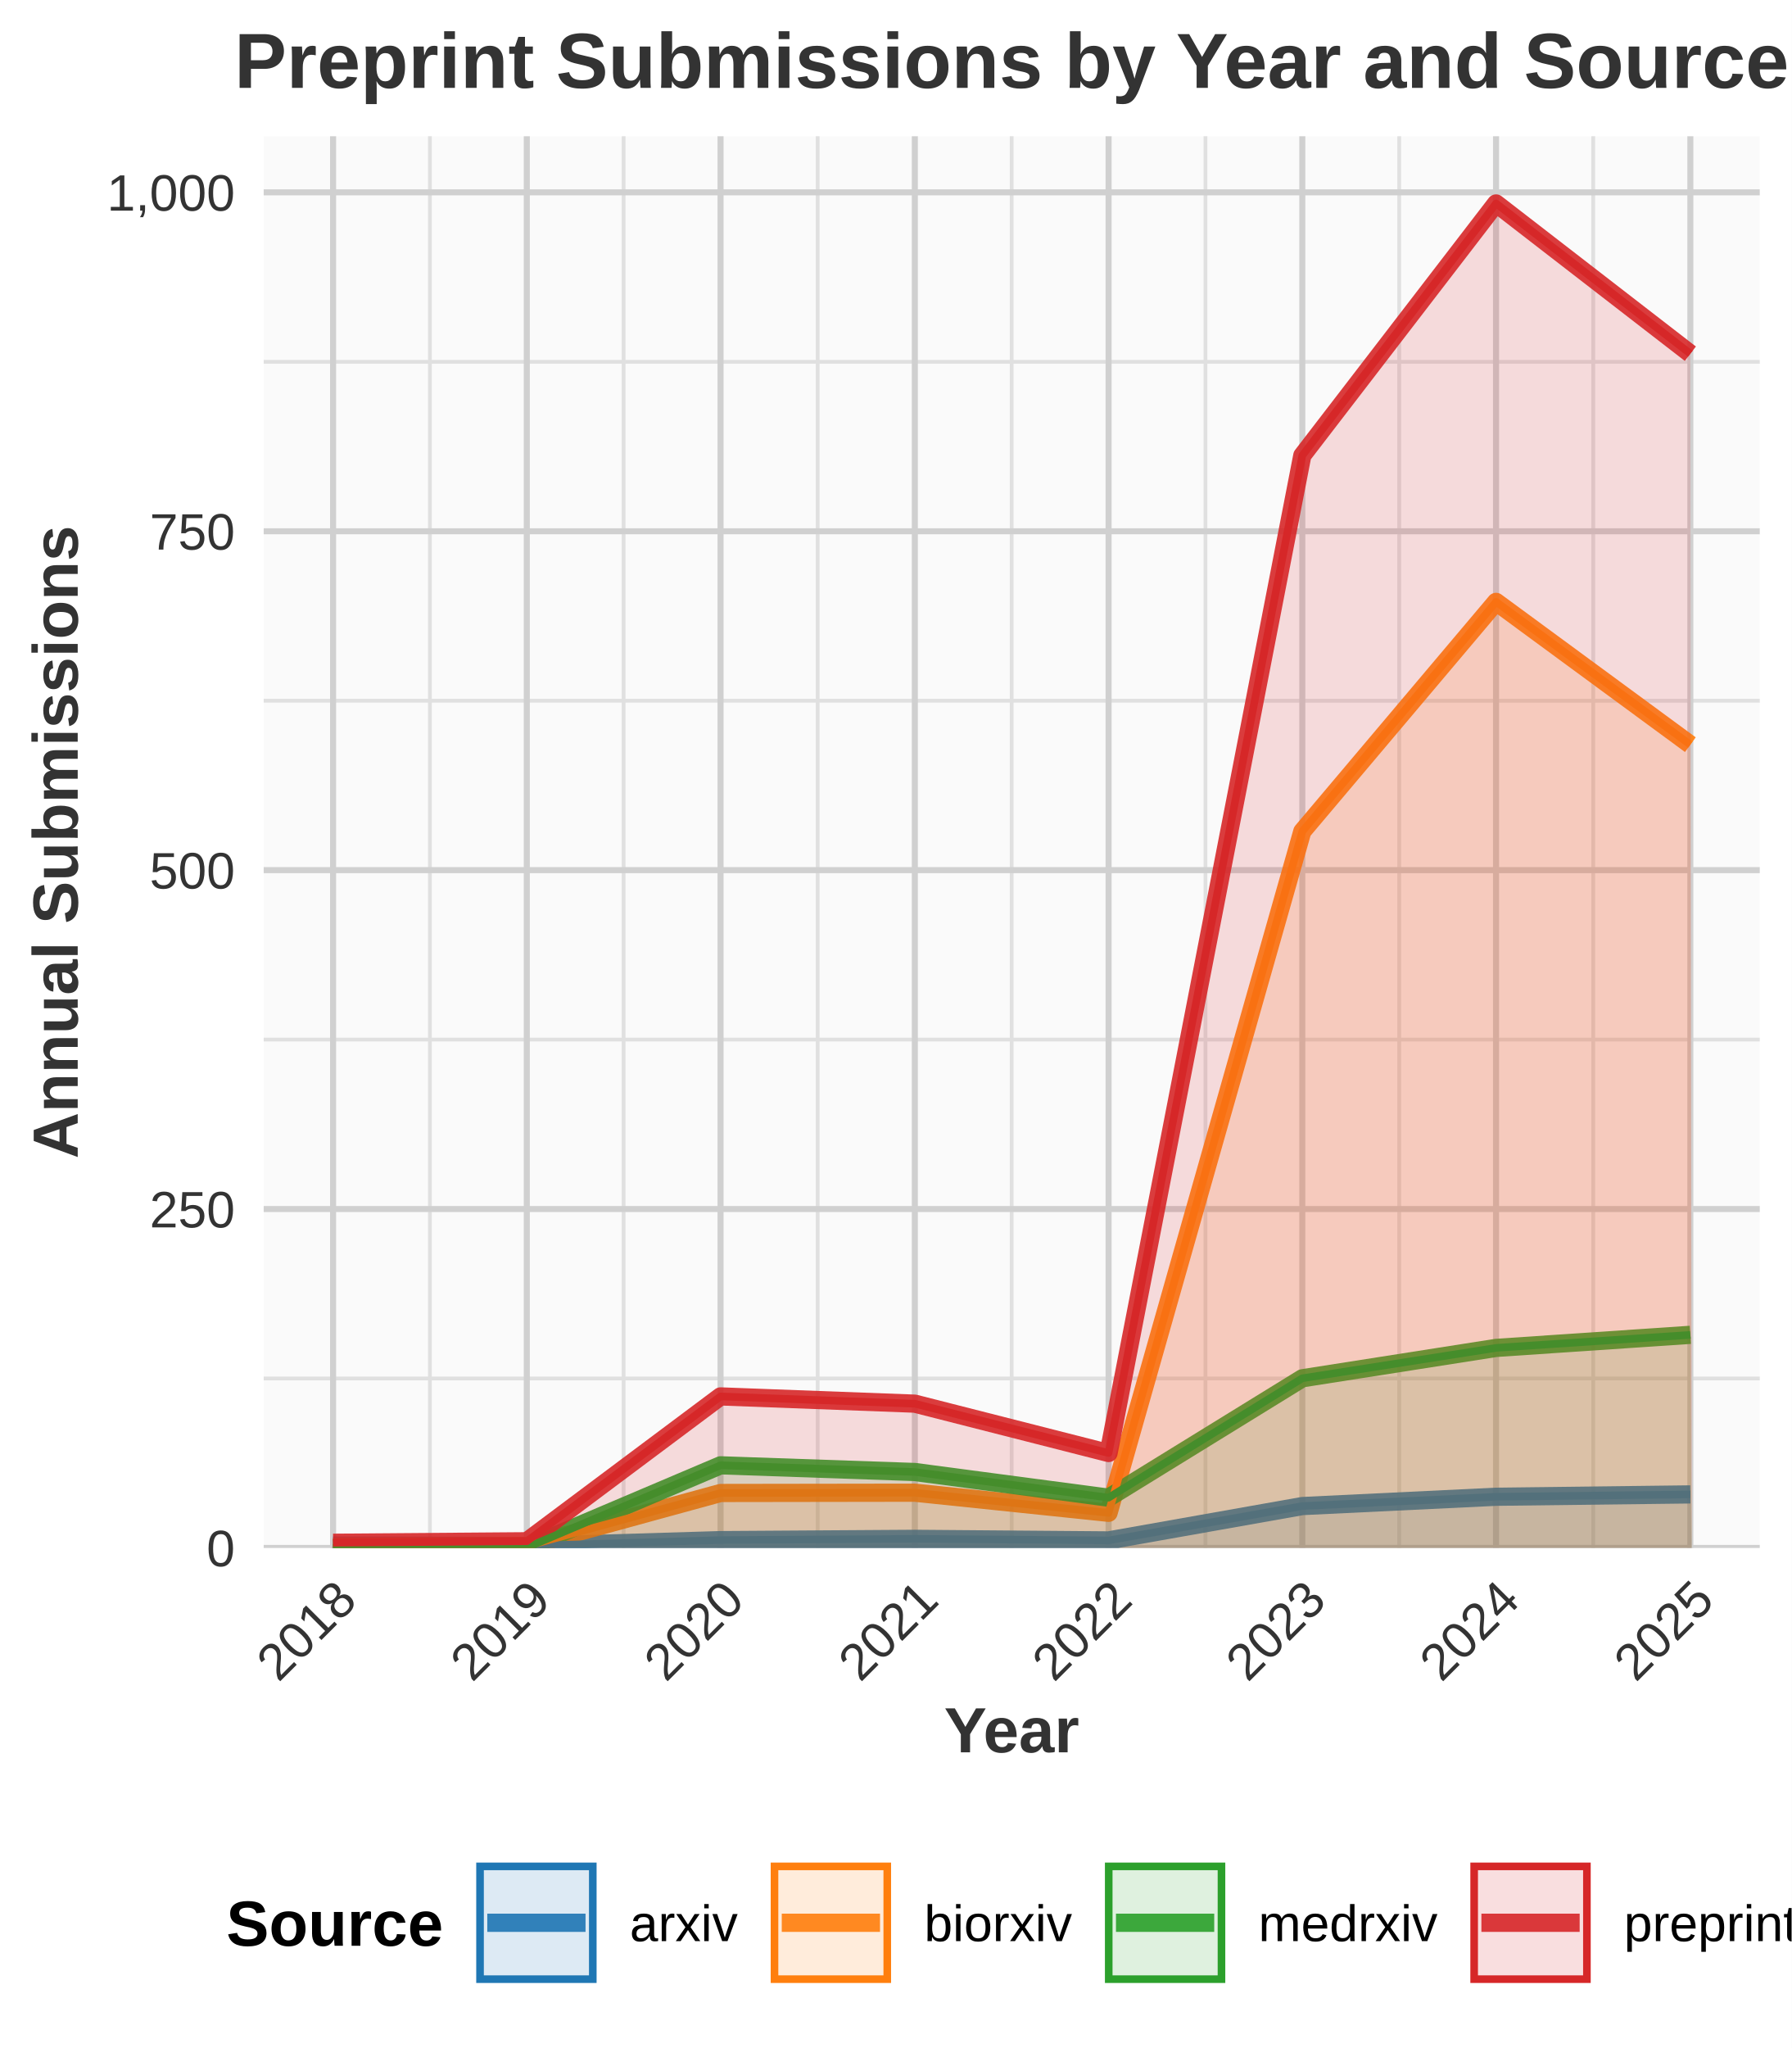
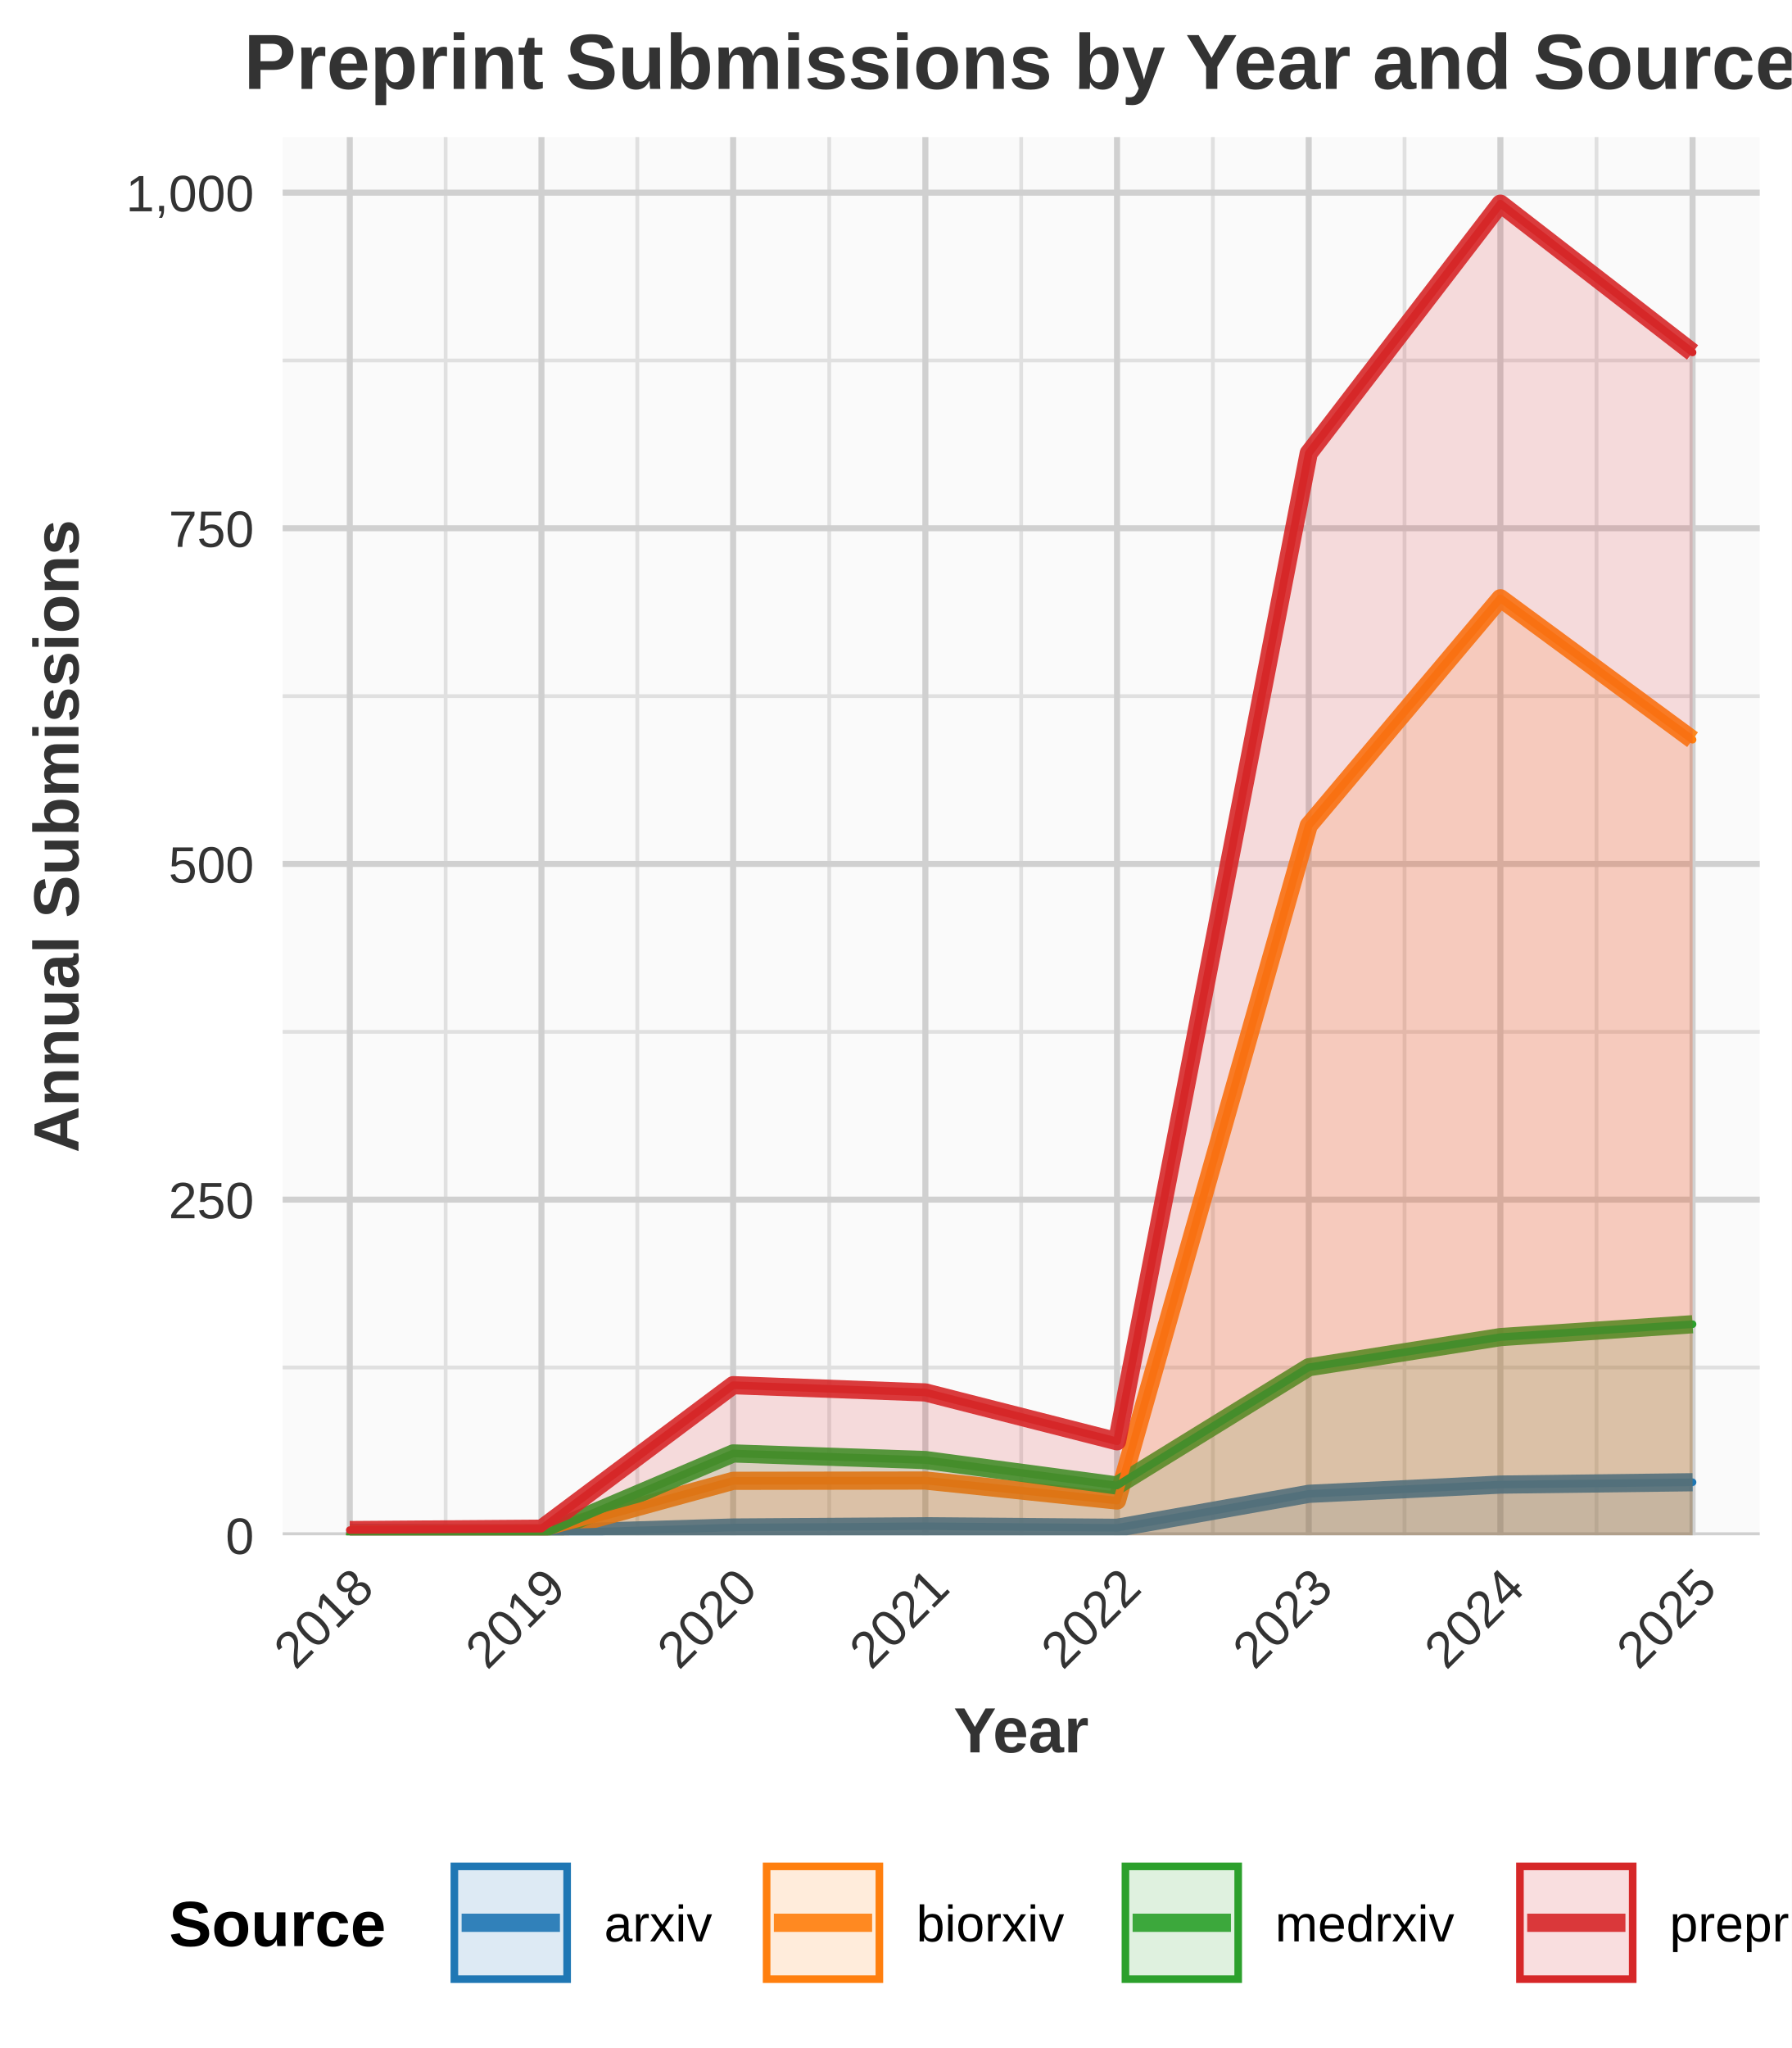
- <svg xmlns="http://www.w3.org/2000/svg" width="252.00pt" height="288.00pt" viewBox="0 0 252.00 288.00">
-   <g class="svglite">
-     <defs>
-       <style type="text/css">
+ <svg xmlns="http://www.w3.org/2000/svg" class="svglite" width="252.00pt" height="288.00pt" viewBox="0 0 252.00 288.00">
+   <defs>
+     <style type="text/css">
    .svglite line, .svglite polyline, .svglite polygon, .svglite path, .svglite rect, .svglite circle {
      fill: none;
      stroke: #000000;
      stroke-linecap: round;
      stroke-linejoin: round;
      stroke-miterlimit: 10.00;
    }
    .svglite text {
      white-space: pre;
    }
-     .svglite g.glyphgroup path {
-       fill: inherit;
-       stroke: none;
-     }
  </style>
-     </defs>
-     <rect width="100%" height="100%" style="stroke: none; fill: #FFFFFF;" />
-     <defs>
-       <clipPath id="cpMC4wMHwyNTIuMDB8MC4wMHwyODguMDA=">
-         <rect x="0.00" y="0.00" width="252.00" height="288.00" />
-       </clipPath>
-     </defs>
-     <g clip-path="url(#cpMC4wMHwyNTIuMDB8MC4wMHwyODguMDA=)">
-       <rect x="0" y="0.00" width="252.00" height="288.00" style="stroke-width: 0.87; stroke: none; fill: #FFFFFF;" />
-     </g>
-     <defs>
-       <clipPath id="cpMzcuMDl8MjQ3LjUyfDE5LjE2fDIxNy42OA==">
-         <rect x="37.09" y="19.16" width="210.43" height="198.52" />
-       </clipPath>
-     </defs>
-     <g clip-path="url(#cpMzcuMDl8MjQ3LjUyfDE5LjE2fDIxNy42OA==)">
-       <rect x="37.09" y="19.16" width="210.43" height="198.52" style="stroke-width: 0.87; stroke: none; fill: #FAFAFA;" />
-       <polyline points="37.09,193.85 247.52,193.85 " style="stroke-width: 0.53; stroke: #E0E0E0; stroke-linecap: butt;" />
-       <polyline points="37.09,146.19 247.52,146.19 " style="stroke-width: 0.53; stroke: #E0E0E0; stroke-linecap: butt;" />
-       <polyline points="37.09,98.54 247.52,98.54 " style="stroke-width: 0.53; stroke: #E0E0E0; stroke-linecap: butt;" />
-       <polyline points="37.09,50.88 247.52,50.88 " style="stroke-width: 0.53; stroke: #E0E0E0; stroke-linecap: butt;" />
-       <polyline points="60.47,217.68 60.47,19.16 " style="stroke-width: 0.53; stroke: #E0E0E0; stroke-linecap: butt;" />
-       <polyline points="87.72,217.68 87.72,19.16 " style="stroke-width: 0.53; stroke: #E0E0E0; stroke-linecap: butt;" />
-       <polyline points="115.01,217.68 115.01,19.16 " style="stroke-width: 0.53; stroke: #E0E0E0; stroke-linecap: butt;" />
-       <polyline points="142.30,217.68 142.30,19.16 " style="stroke-width: 0.53; stroke: #E0E0E0; stroke-linecap: butt;" />
-       <polyline points="169.56,217.68 169.56,19.16 " style="stroke-width: 0.53; stroke: #E0E0E0; stroke-linecap: butt;" />
-       <polyline points="196.81,217.68 196.81,19.16 " style="stroke-width: 0.53; stroke: #E0E0E0; stroke-linecap: butt;" />
-       <polyline points="224.10,217.68 224.10,19.16 " style="stroke-width: 0.53; stroke: #E0E0E0; stroke-linecap: butt;" />
-       <polyline points="37.09,217.68 247.52,217.68 " style="stroke-width: 0.85; stroke: #D0D0D0; stroke-linecap: butt;" />
-       <polyline points="37.09,170.02 247.52,170.02 " style="stroke-width: 0.85; stroke: #D0D0D0; stroke-linecap: butt;" />
-       <polyline points="37.09,122.36 247.52,122.36 " style="stroke-width: 0.85; stroke: #D0D0D0; stroke-linecap: butt;" />
-       <polyline points="37.09,74.71 247.52,74.71 " style="stroke-width: 0.85; stroke: #D0D0D0; stroke-linecap: butt;" />
-       <polyline points="37.09,27.05 247.52,27.05 " style="stroke-width: 0.85; stroke: #D0D0D0; stroke-linecap: butt;" />
-       <polyline points="46.85,217.68 46.85,19.16 " style="stroke-width: 0.85; stroke: #D0D0D0; stroke-linecap: butt;" />
-       <polyline points="74.10,217.68 74.10,19.16 " style="stroke-width: 0.85; stroke: #D0D0D0; stroke-linecap: butt;" />
-       <polyline points="101.35,217.68 101.35,19.16 " style="stroke-width: 0.85; stroke: #D0D0D0; stroke-linecap: butt;" />
-       <polyline points="128.68,217.68 128.68,19.16 " style="stroke-width: 0.85; stroke: #D0D0D0; stroke-linecap: butt;" />
-       <polyline points="155.93,217.68 155.93,19.16 " style="stroke-width: 0.85; stroke: #D0D0D0; stroke-linecap: butt;" />
-       <polyline points="183.18,217.68 183.18,19.16 " style="stroke-width: 0.85; stroke: #D0D0D0; stroke-linecap: butt;" />
-       <polyline points="210.43,217.68 210.43,19.16 " style="stroke-width: 0.85; stroke: #D0D0D0; stroke-linecap: butt;" />
-       <polyline points="237.76,217.68 237.76,19.16 " style="stroke-width: 0.85; stroke: #D0D0D0; stroke-linecap: butt;" />
-       <polyline points="46.85,217.35 74.10,217.40 101.35,216.58 128.68,216.40 155.93,216.62 183.18,211.79 210.43,210.48 237.76,210.15 " style="stroke-width: 2.56; stroke: #1F77B4; stroke-opacity: 0.90; stroke-linecap: butt;" />
-       <polyline points="46.85,217.54 74.10,217.41 101.35,209.95 128.68,209.91 155.93,212.74 183.18,116.91 210.43,84.64 237.76,104.72 " style="stroke-width: 2.56; stroke: #FF7F0E; stroke-opacity: 0.90; stroke-linecap: butt;" />
-       <polyline points="46.85,217.67 74.10,217.63 101.35,206.06 128.68,207.00 155.93,210.61 183.18,193.82 210.43,189.55 237.76,187.71 " style="stroke-width: 2.56; stroke: #2CA02C; stroke-opacity: 0.90; stroke-linecap: butt;" />
-       <polyline points="46.85,216.95 74.10,216.74 101.35,196.37 128.68,197.39 155.93,204.33 183.18,64.05 210.43,28.61 237.76,49.74 " style="stroke-width: 2.56; stroke: #D62728; stroke-opacity: 0.90; stroke-linecap: butt;" />
-       <polygon points="46.85,217.35 47.04,217.36 73.91,217.40 74.10,217.40 74.29,217.39 101.16,216.58 101.35,216.58 101.54,216.57 128.49,216.40 128.68,216.40 128.87,216.40 155.74,216.62 155.93,216.62 156.12,216.59 182.99,211.83 183.18,211.79 183.37,211.78 210.24,210.49 210.43,210.48 210.63,210.48 237.57,210.15 237.76,210.15 237.95,217.68 237.76,217.68 237.57,217.68 210.63,217.68 210.43,217.68 210.24,217.68 183.37,217.68 183.18,217.68 182.99,217.68 156.12,217.68 155.93,217.68 155.74,217.68 128.87,217.68 128.68,217.68 128.49,217.68 101.54,217.68 101.35,217.68 101.16,217.68 74.29,217.68 74.10,217.68 73.91,217.68 47.04,217.68 46.85,217.68 46.65,217.68 " style="stroke-width: 0.00; stroke: none; stroke-linecap: butt; fill: #1F77B4; fill-opacity: 0.15;" />
-       <polyline points="46.85,217.35 47.04,217.36 73.91,217.40 74.10,217.40 74.29,217.39 101.16,216.58 101.35,216.58 101.54,216.57 128.49,216.40 128.68,216.40 128.87,216.40 155.74,216.62 155.93,216.62 156.12,216.59 182.99,211.83 183.18,211.79 183.37,211.78 210.24,210.49 210.43,210.48 210.63,210.48 237.57,210.15 237.76,210.15 " style="stroke-width: 1.07; stroke: #1F77B4; stroke-linecap: butt;" />
-       <polygon points="46.85,217.54 47.04,217.54 73.91,217.41 74.10,217.41 74.29,217.36 101.16,210.00 101.35,209.95 101.54,209.95 128.49,209.91 128.68,209.91 128.87,209.93 155.74,212.72 155.93,212.74 156.12,212.07 182.99,117.58 183.18,116.91 183.37,116.68 210.24,84.87 210.43,84.64 210.63,84.78 237.57,104.58 237.76,104.72 237.95,217.68 237.76,217.68 237.57,217.68 210.63,217.68 210.43,217.68 210.24,217.68 183.37,217.68 183.18,217.68 182.99,217.68 156.12,217.68 155.93,217.68 155.74,217.68 128.87,217.68 128.68,217.68 128.49,217.68 101.54,217.68 101.35,217.68 101.16,217.68 74.29,217.68 74.10,217.68 73.91,217.68 47.04,217.68 46.85,217.68 46.65,217.68 " style="stroke-width: 0.00; stroke: none; stroke-linecap: butt; fill: #FF7F0E; fill-opacity: 0.15;" />
-       <polyline points="46.85,217.54 47.04,217.54 73.91,217.41 74.10,217.41 74.29,217.36 101.16,210.00 101.35,209.95 101.54,209.95 128.49,209.91 128.68,209.91 128.87,209.93 155.74,212.72 155.93,212.74 156.12,212.07 182.99,117.58 183.18,116.91 183.37,116.68 210.24,84.87 210.43,84.64 210.63,84.78 237.57,104.58 237.76,104.72 " style="stroke-width: 1.07; stroke: #FF7F0E; stroke-linecap: butt;" />
-       <polygon points="46.85,217.67 47.04,217.66 73.91,217.63 74.10,217.63 74.29,217.54 101.16,206.14 101.35,206.06 101.54,206.06 128.49,206.99 128.68,207.00 128.87,207.02 155.74,210.58 155.93,210.61 156.12,210.49 182.99,193.94 183.18,193.82 183.37,193.79 210.24,189.58 210.43,189.55 210.63,189.53 237.57,187.73 237.76,187.71 237.95,217.68 237.76,217.68 237.57,217.68 210.63,217.68 210.43,217.68 210.24,217.68 183.37,217.68 183.18,217.68 182.99,217.68 156.12,217.68 155.93,217.68 155.74,217.68 128.87,217.68 128.68,217.68 128.49,217.68 101.54,217.68 101.35,217.68 101.16,217.68 74.29,217.68 74.10,217.68 73.91,217.68 47.04,217.68 46.85,217.68 46.65,217.68 " style="stroke-width: 0.00; stroke: none; stroke-linecap: butt; fill: #2CA02C; fill-opacity: 0.15;" />
-       <polyline points="46.85,217.67 47.04,217.66 73.91,217.63 74.10,217.63 74.29,217.54 101.16,206.14 101.35,206.06 101.54,206.06 128.49,206.99 128.68,207.00 128.87,207.02 155.74,210.58 155.93,210.61 156.12,210.49 182.99,193.94 183.18,193.82 183.37,193.79 210.24,189.58 210.43,189.55 210.63,189.53 237.57,187.73 237.76,187.71 " style="stroke-width: 1.07; stroke: #2CA02C; stroke-linecap: butt;" />
-       <polygon points="46.85,216.95 47.04,216.94 73.91,216.74 74.10,216.74 74.29,216.60 101.16,196.51 101.35,196.37 101.54,196.38 128.49,197.39 128.68,197.39 128.87,197.44 155.74,204.28 155.93,204.33 156.12,203.35 182.99,65.04 183.18,64.05 183.37,63.80 210.24,28.86 210.43,28.61 210.63,28.76 237.57,49.59 237.76,49.74 237.95,217.68 237.76,217.68 237.57,217.68 210.63,217.68 210.43,217.68 210.24,217.68 183.37,217.68 183.18,217.68 182.99,217.68 156.12,217.68 155.93,217.68 155.74,217.68 128.87,217.68 128.68,217.68 128.49,217.68 101.54,217.68 101.35,217.68 101.16,217.68 74.29,217.68 74.10,217.68 73.91,217.68 47.04,217.68 46.85,217.68 46.65,217.68 " style="stroke-width: 0.00; stroke: none; stroke-linecap: butt; fill: #D62728; fill-opacity: 0.15;" />
-       <polyline points="46.85,216.95 47.04,216.94 73.91,216.74 74.10,216.74 74.29,216.60 101.16,196.51 101.35,196.37 101.54,196.38 128.49,197.39 128.68,197.39 128.87,197.44 155.74,204.28 155.93,204.33 156.12,203.35 182.99,65.04 183.18,64.05 183.37,63.80 210.24,28.86 210.43,28.61 210.63,28.76 237.57,49.59 237.76,49.74 " style="stroke-width: 1.07; stroke: #D62728; stroke-linecap: butt;" />
-     </g>
-     <g clip-path="url(#cpMC4wMHwyNTIuMDB8MC4wMHwyODguMDA=)">
-       <text x="33.06" y="220.25" text-anchor="end" style="font-size: 7.20px;fill: #333333; font-family: &quot;Arial&quot;;" textLength="4.00px" lengthAdjust="spacingAndGlyphs">0</text>
-       <text x="33.06" y="172.60" text-anchor="end" style="font-size: 7.20px;fill: #333333; font-family: &quot;Arial&quot;;" textLength="12.00px" lengthAdjust="spacingAndGlyphs">250</text>
-       <text x="33.06" y="124.94" text-anchor="end" style="font-size: 7.20px;fill: #333333; font-family: &quot;Arial&quot;;" textLength="12.00px" lengthAdjust="spacingAndGlyphs">500</text>
-       <text x="33.06" y="77.28" text-anchor="end" style="font-size: 7.20px;fill: #333333; font-family: &quot;Arial&quot;;" textLength="12.00px" lengthAdjust="spacingAndGlyphs">750</text>
-       <text x="33.06" y="29.62" text-anchor="end" style="font-size: 7.20px;fill: #333333; font-family: &quot;Arial&quot;;" textLength="18.00px" lengthAdjust="spacingAndGlyphs">1,000</text>
-       <text transform="translate(50.49,225.35) rotate(-45)" text-anchor="end" style="font-size: 7.20px;fill: #333333; font-family: &quot;Arial&quot;;" textLength="16.00px" lengthAdjust="spacingAndGlyphs">2018</text>
-       <text transform="translate(77.74,225.35) rotate(-45)" text-anchor="end" style="font-size: 7.20px;fill: #333333; font-family: &quot;Arial&quot;;" textLength="16.00px" lengthAdjust="spacingAndGlyphs">2019</text>
-       <text transform="translate(104.99,225.35) rotate(-45)" text-anchor="end" style="font-size: 7.20px;fill: #333333; font-family: &quot;Arial&quot;;" textLength="16.00px" lengthAdjust="spacingAndGlyphs">2020</text>
-       <text transform="translate(132.32,225.35) rotate(-45)" text-anchor="end" style="font-size: 7.20px;fill: #333333; font-family: &quot;Arial&quot;;" textLength="16.00px" lengthAdjust="spacingAndGlyphs">2021</text>
-       <text transform="translate(159.57,225.35) rotate(-45)" text-anchor="end" style="font-size: 7.20px;fill: #333333; font-family: &quot;Arial&quot;;" textLength="16.00px" lengthAdjust="spacingAndGlyphs">2022</text>
-       <text transform="translate(186.82,225.35) rotate(-45)" text-anchor="end" style="font-size: 7.20px;fill: #333333; font-family: &quot;Arial&quot;;" textLength="16.00px" lengthAdjust="spacingAndGlyphs">2023</text>
-       <text transform="translate(214.07,225.35) rotate(-45)" text-anchor="end" style="font-size: 7.20px;fill: #333333; font-family: &quot;Arial&quot;;" textLength="16.00px" lengthAdjust="spacingAndGlyphs">2024</text>
-       <text transform="translate(241.40,225.35) rotate(-45)" text-anchor="end" style="font-size: 7.20px;fill: #333333; font-family: &quot;Arial&quot;;" textLength="16.00px" lengthAdjust="spacingAndGlyphs">2025</text>
-       <text x="142.30" y="246.42" text-anchor="middle" style="font-size: 9.00px; font-weight: bold;fill: #333333; font-family: &quot;Arial&quot;;" textLength="19.00px" lengthAdjust="spacingAndGlyphs">Year</text>
-       <text transform="translate(10.93,118.42) rotate(-90)" text-anchor="middle" style="font-size: 9.00px; font-weight: bold;fill: #333333; font-family: &quot;Arial&quot;;" textLength="89.00px" lengthAdjust="spacingAndGlyphs">Annual Submissions</text>
-       <text x="31.83" y="273.62" style="font-size: 9.00px; font-weight: bold; font-family: &quot;Arial&quot;;" textLength="30.50px" lengthAdjust="spacingAndGlyphs">Source</text>
-       <line x1="68.54" y1="270.39" x2="82.36" y2="270.39" style="stroke-width: 2.56; stroke: #1F77B4; stroke-opacity: 0.90; stroke-linecap: butt;" />
-       <rect x="67.52" y="262.46" width="15.86" height="15.86" style="stroke-width: 1.07; stroke: #1F77B4; stroke-linecap: butt; stroke-linejoin: miter; fill: #1F77B4; fill-opacity: 0.15;" />
-       <line x1="109.96" y1="270.39" x2="123.78" y2="270.39" style="stroke-width: 2.56; stroke: #FF7F0E; stroke-opacity: 0.90; stroke-linecap: butt;" />
-       <rect x="108.94" y="262.46" width="15.86" height="15.86" style="stroke-width: 1.07; stroke: #FF7F0E; stroke-linecap: butt; stroke-linejoin: miter; fill: #FF7F0E; fill-opacity: 0.15;" />
-       <line x1="156.97" y1="270.39" x2="170.79" y2="270.39" style="stroke-width: 2.56; stroke: #2CA02C; stroke-opacity: 0.90; stroke-linecap: butt;" />
-       <rect x="155.95" y="262.46" width="15.86" height="15.86" style="stroke-width: 1.07; stroke: #2CA02C; stroke-linecap: butt; stroke-linejoin: miter; fill: #2CA02C; fill-opacity: 0.15;" />
-       <line x1="208.37" y1="270.39" x2="222.19" y2="270.39" style="stroke-width: 2.56; stroke: #D62728; stroke-opacity: 0.90; stroke-linecap: butt;" />
-       <rect x="207.35" y="262.46" width="15.86" height="15.86" style="stroke-width: 1.07; stroke: #D62728; stroke-linecap: butt; stroke-linejoin: miter; fill: #D62728; fill-opacity: 0.15;" />
-       <text x="88.57" y="272.97" style="font-size: 7.20px; font-family: &quot;Arial&quot;;" textLength="15.17px" lengthAdjust="spacingAndGlyphs">arxiv</text>
-       <text x="129.99" y="272.97" style="font-size: 7.20px; font-family: &quot;Arial&quot;;" textLength="20.77px" lengthAdjust="spacingAndGlyphs">biorxiv</text>
-       <text x="177.00" y="272.97" style="font-size: 7.20px; font-family: &quot;Arial&quot;;" textLength="25.16px" lengthAdjust="spacingAndGlyphs">medrxiv</text>
-       <text x="228.41" y="272.97" style="font-size: 7.20px; font-family: &quot;Arial&quot;;" textLength="24.38px" lengthAdjust="spacingAndGlyphs">preprint</text>
-       <text x="142.30" y="12.36" text-anchor="middle" style="font-size: 11.00px; font-weight: bold;fill: #333333; font-family: &quot;Arial&quot;;" textLength="218.78px" lengthAdjust="spacingAndGlyphs">Preprint Submissions by Year and Source</text>
-     </g>
+   </defs>
+   <rect width="100%" height="100%" style="stroke: none; fill: #FFFFFF;" />
+   <defs>
+     <clipPath id="cpMC4wMHwyNTIuMDB8MC4wMHwyODguMDA=">
+       <rect x="0.00" y="0.00" width="252.00" height="288.00" />
+     </clipPath>
+   </defs>
+   <g clip-path="url(#cpMC4wMHwyNTIuMDB8MC4wMHwyODguMDA=)">
+     <rect x="0.00" y="0.00" width="252.00" height="288.00" style="stroke-width: 0.87; stroke: none; fill: #FFFFFF;" />
+   </g>
+   <defs>
+     <clipPath id="cpMzkuNzZ8MjQ3LjUyfDE5LjI4fDIxNS45MA==">
+       <rect x="39.76" y="19.28" width="207.76" height="196.62" />
+     </clipPath>
+   </defs>
+   <g clip-path="url(#cpMzkuNzZ8MjQ3LjUyfDE5LjI4fDIxNS45MA==)">
+     <rect x="39.76" y="19.28" width="207.76" height="196.62" style="stroke-width: 0.87; stroke: none; fill: #FAFAFA;" />
+     <polyline points="39.76,192.30 247.52,192.30 " style="stroke-width: 0.53; stroke: #E0E0E0; stroke-linecap: butt;" />
+     <polyline points="39.76,145.10 247.52,145.10 " style="stroke-width: 0.53; stroke: #E0E0E0; stroke-linecap: butt;" />
+     <polyline points="39.76,97.89 247.52,97.89 " style="stroke-width: 0.53; stroke: #E0E0E0; stroke-linecap: butt;" />
+     <polyline points="39.76,50.69 247.52,50.69 " style="stroke-width: 0.53; stroke: #E0E0E0; stroke-linecap: butt;" />
+     <polyline points="62.68,215.90 62.68,19.28 " style="stroke-width: 0.53; stroke: #E0E0E0; stroke-linecap: butt;" />
+     <polyline points="89.64,215.90 89.64,19.28 " style="stroke-width: 0.53; stroke: #E0E0E0; stroke-linecap: butt;" />
+     <polyline points="116.64,215.90 116.64,19.28 " style="stroke-width: 0.53; stroke: #E0E0E0; stroke-linecap: butt;" />
+     <polyline points="143.64,215.90 143.64,19.28 " style="stroke-width: 0.53; stroke: #E0E0E0; stroke-linecap: butt;" />
+     <polyline points="170.60,215.90 170.60,19.28 " style="stroke-width: 0.53; stroke: #E0E0E0; stroke-linecap: butt;" />
+     <polyline points="197.56,215.90 197.56,19.28 " style="stroke-width: 0.53; stroke: #E0E0E0; stroke-linecap: butt;" />
+     <polyline points="224.56,215.90 224.56,19.28 " style="stroke-width: 0.53; stroke: #E0E0E0; stroke-linecap: butt;" />
+     <polyline points="39.76,215.90 247.52,215.90 " style="stroke-width: 0.85; stroke: #D0D0D0; stroke-linecap: butt;" />
+     <polyline points="39.76,168.70 247.52,168.70 " style="stroke-width: 0.85; stroke: #D0D0D0; stroke-linecap: butt;" />
+     <polyline points="39.76,121.49 247.52,121.49 " style="stroke-width: 0.85; stroke: #D0D0D0; stroke-linecap: butt;" />
+     <polyline points="39.76,74.29 247.52,74.29 " style="stroke-width: 0.85; stroke: #D0D0D0; stroke-linecap: butt;" />
+     <polyline points="39.76,27.09 247.52,27.09 " style="stroke-width: 0.85; stroke: #D0D0D0; stroke-linecap: butt;" />
+     <polyline points="49.20,215.90 49.20,19.28 " style="stroke-width: 0.85; stroke: #D0D0D0; stroke-linecap: butt;" />
+     <polyline points="76.16,215.90 76.16,19.28 " style="stroke-width: 0.85; stroke: #D0D0D0; stroke-linecap: butt;" />
+     <polyline points="103.12,215.90 103.12,19.28 " style="stroke-width: 0.85; stroke: #D0D0D0; stroke-linecap: butt;" />
+     <polyline points="130.16,215.90 130.16,19.28 " style="stroke-width: 0.85; stroke: #D0D0D0; stroke-linecap: butt;" />
+     <polyline points="157.12,215.90 157.12,19.28 " style="stroke-width: 0.85; stroke: #D0D0D0; stroke-linecap: butt;" />
+     <polyline points="184.08,215.90 184.08,19.28 " style="stroke-width: 0.85; stroke: #D0D0D0; stroke-linecap: butt;" />
+     <polyline points="211.04,215.90 211.04,19.28 " style="stroke-width: 0.85; stroke: #D0D0D0; stroke-linecap: butt;" />
+     <polyline points="238.07,215.90 238.07,19.28 " style="stroke-width: 0.85; stroke: #D0D0D0; stroke-linecap: butt;" />
+     <polyline points="49.20,215.58 76.16,215.62 103.12,214.81 130.16,214.63 157.12,214.85 184.08,210.07 211.04,208.77 238.07,208.44 " style="stroke-width: 2.56; stroke: #1F77B4; stroke-opacity: 0.90; stroke-linecap: butt;" />
+     <polyline points="49.20,215.76 76.16,215.63 103.12,208.24 130.16,208.20 157.12,211.01 184.08,116.09 211.04,84.13 238.07,104.02 " style="stroke-width: 2.56; stroke: #FF7F0E; stroke-opacity: 0.90; stroke-linecap: butt;" />
+     <polyline points="49.20,215.89 76.16,215.85 103.12,204.39 130.16,205.32 157.12,208.90 184.08,192.27 211.04,188.03 238.07,186.22 " style="stroke-width: 2.56; stroke: #2CA02C; stroke-opacity: 0.90; stroke-linecap: butt;" />
+     <polyline points="49.20,215.17 76.16,214.97 103.12,194.79 130.16,195.81 157.12,202.68 184.08,63.74 211.04,28.64 238.07,49.56 " style="stroke-width: 2.56; stroke: #D62728; stroke-opacity: 0.90; stroke-linecap: butt;" />
+     <polygon points="49.20,215.58 76.16,215.62 103.12,214.81 130.16,214.63 157.12,214.85 184.08,210.07 211.04,208.77 238.07,208.44 238.07,215.90 211.04,215.90 184.08,215.90 157.12,215.90 130.16,215.90 103.12,215.90 76.16,215.90 49.20,215.90 " style="stroke-width: 0.00; stroke: none; fill: #1F77B4; fill-opacity: 0.15;" />
+     <polyline points="49.20,215.58 76.16,215.62 103.12,214.81 130.16,214.63 157.12,214.85 184.08,210.07 211.04,208.77 238.07,208.44 " style="stroke-width: 1.07; stroke: #1F77B4;" />
+     <polygon points="49.20,215.76 76.16,215.63 103.12,208.24 130.16,208.20 157.12,211.01 184.08,116.09 211.04,84.13 238.07,104.02 238.07,215.90 211.04,215.90 184.08,215.90 157.12,215.90 130.16,215.90 103.12,215.90 76.16,215.90 49.20,215.90 " style="stroke-width: 0.00; stroke: none; fill: #FF7F0E; fill-opacity: 0.15;" />
+     <polyline points="49.20,215.76 76.16,215.63 103.12,208.24 130.16,208.20 157.12,211.01 184.08,116.09 211.04,84.13 238.07,104.02 " style="stroke-width: 1.07; stroke: #FF7F0E;" />
+     <polygon points="49.20,215.89 76.16,215.85 103.12,204.39 130.16,205.32 157.12,208.90 184.08,192.27 211.04,188.03 238.07,186.22 238.07,215.90 211.04,215.90 184.08,215.90 157.12,215.90 130.16,215.90 103.12,215.90 76.16,215.90 49.20,215.90 " style="stroke-width: 0.00; stroke: none; fill: #2CA02C; fill-opacity: 0.15;" />
+     <polyline points="49.20,215.89 76.16,215.85 103.12,204.39 130.16,205.32 157.12,208.90 184.08,192.27 211.04,188.03 238.07,186.22 " style="stroke-width: 1.07; stroke: #2CA02C;" />
+     <polygon points="49.20,215.17 76.16,214.97 103.12,194.79 130.16,195.81 157.12,202.68 184.08,63.74 211.04,28.64 238.07,49.56 238.07,215.90 211.04,215.90 184.08,215.90 157.12,215.90 130.16,215.90 103.12,215.90 76.16,215.90 49.20,215.90 " style="stroke-width: 0.00; stroke: none; fill: #D62728; fill-opacity: 0.15;" />
+     <polyline points="49.20,215.17 76.16,214.97 103.12,194.79 130.16,195.81 157.12,202.68 184.08,63.74 211.04,28.64 238.07,49.56 " style="stroke-width: 1.07; stroke: #D62728;" />
+   </g>
+   <g clip-path="url(#cpMC4wMHwyNTIuMDB8MC4wMHwyODguMDA=)">
+     <text x="35.73" y="218.52" text-anchor="end" style="font-size: 7.20px;fill: #333333; font-family: &quot;Liberation Sans&quot;;" textLength="4.57px" lengthAdjust="spacingAndGlyphs">0</text>
+     <text x="35.73" y="171.32" text-anchor="end" style="font-size: 7.20px;fill: #333333; font-family: &quot;Liberation Sans&quot;;" textLength="13.72px" lengthAdjust="spacingAndGlyphs">250</text>
+     <text x="35.73" y="124.12" text-anchor="end" style="font-size: 7.20px;fill: #333333; font-family: &quot;Liberation Sans&quot;;" textLength="13.72px" lengthAdjust="spacingAndGlyphs">500</text>
+     <text x="35.73" y="76.91" text-anchor="end" style="font-size: 7.20px;fill: #333333; font-family: &quot;Liberation Sans&quot;;" textLength="13.72px" lengthAdjust="spacingAndGlyphs">750</text>
+     <text x="35.73" y="29.71" text-anchor="end" style="font-size: 7.20px;fill: #333333; font-family: &quot;Liberation Sans&quot;;" textLength="20.57px" lengthAdjust="spacingAndGlyphs">1,000</text>
+     <text transform="translate(52.91,223.64) rotate(-45)" text-anchor="end" style="font-size: 7.20px;fill: #333333; font-family: &quot;Liberation Sans&quot;;" textLength="18.29px" lengthAdjust="spacingAndGlyphs">2018</text>
+     <text transform="translate(79.87,223.64) rotate(-45)" text-anchor="end" style="font-size: 7.20px;fill: #333333; font-family: &quot;Liberation Sans&quot;;" textLength="18.29px" lengthAdjust="spacingAndGlyphs">2019</text>
+     <text transform="translate(106.83,223.64) rotate(-45)" text-anchor="end" style="font-size: 7.20px;fill: #333333; font-family: &quot;Liberation Sans&quot;;" textLength="18.29px" lengthAdjust="spacingAndGlyphs">2020</text>
+     <text transform="translate(133.87,223.64) rotate(-45)" text-anchor="end" style="font-size: 7.20px;fill: #333333; font-family: &quot;Liberation Sans&quot;;" textLength="18.29px" lengthAdjust="spacingAndGlyphs">2021</text>
+     <text transform="translate(160.83,223.64) rotate(-45)" text-anchor="end" style="font-size: 7.20px;fill: #333333; font-family: &quot;Liberation Sans&quot;;" textLength="18.29px" lengthAdjust="spacingAndGlyphs">2022</text>
+     <text transform="translate(187.79,223.64) rotate(-45)" text-anchor="end" style="font-size: 7.20px;fill: #333333; font-family: &quot;Liberation Sans&quot;;" textLength="18.29px" lengthAdjust="spacingAndGlyphs">2023</text>
+     <text transform="translate(214.75,223.64) rotate(-45)" text-anchor="end" style="font-size: 7.20px;fill: #333333; font-family: &quot;Liberation Sans&quot;;" textLength="18.29px" lengthAdjust="spacingAndGlyphs">2024</text>
+     <text transform="translate(241.78,223.64) rotate(-45)" text-anchor="end" style="font-size: 7.20px;fill: #333333; font-family: &quot;Liberation Sans&quot;;" textLength="18.29px" lengthAdjust="spacingAndGlyphs">2025</text>
+     <text x="143.64" y="246.43" text-anchor="middle" style="font-size: 9.00px; font-weight: bold;fill: #333333; font-family: &quot;Liberation Sans&quot;;" textLength="22.31px" lengthAdjust="spacingAndGlyphs">Year</text>
+     <text transform="translate(11.04,117.59) rotate(-90)" text-anchor="middle" style="font-size: 9.00px; font-weight: bold;fill: #333333; font-family: &quot;Liberation Sans&quot;;" textLength="102.01px" lengthAdjust="spacingAndGlyphs">Annual Submissions</text>
+     <text x="23.77" y="273.67" style="font-size: 9.00px; font-weight: bold; font-family: &quot;Liberation Sans&quot;;" textLength="34.95px" lengthAdjust="spacingAndGlyphs">Source</text>
+     <line x1="64.93" y1="270.39" x2="78.76" y2="270.39" style="stroke-width: 2.56; stroke: #1F77B4; stroke-opacity: 0.90; stroke-linecap: butt;" />
+     <rect x="63.91" y="262.46" width="15.86" height="15.86" style="stroke-width: 1.07; stroke: #1F77B4; stroke-linecap: square; stroke-linejoin: miter; fill: #1F77B4; fill-opacity: 0.15;" />
+     <line x1="108.85" y1="270.39" x2="122.67" y2="270.39" style="stroke-width: 2.56; stroke: #FF7F0E; stroke-opacity: 0.90; stroke-linecap: butt;" />
+     <rect x="107.83" y="262.46" width="15.86" height="15.86" style="stroke-width: 1.07; stroke: #FF7F0E; stroke-linecap: square; stroke-linejoin: miter; fill: #FF7F0E; fill-opacity: 0.15;" />
+     <line x1="159.31" y1="270.39" x2="173.14" y2="270.39" style="stroke-width: 2.56; stroke: #2CA02C; stroke-opacity: 0.90; stroke-linecap: butt;" />
+     <rect x="158.30" y="262.46" width="15.86" height="15.86" style="stroke-width: 1.07; stroke: #2CA02C; stroke-linecap: square; stroke-linejoin: miter; fill: #2CA02C; fill-opacity: 0.15;" />
+     <line x1="214.81" y1="270.39" x2="228.63" y2="270.39" style="stroke-width: 2.56; stroke: #D62728; stroke-opacity: 0.90; stroke-linecap: butt;" />
+     <rect x="213.79" y="262.46" width="15.86" height="15.86" style="stroke-width: 1.07; stroke: #D62728; stroke-linecap: square; stroke-linejoin: miter; fill: #D62728; fill-opacity: 0.15;" />
+     <text x="84.97" y="273.01" style="font-size: 7.20px; font-family: &quot;Liberation Sans&quot;;" textLength="17.67px" lengthAdjust="spacingAndGlyphs">arxiv</text>
+     <text x="128.88" y="273.01" style="font-size: 7.20px; font-family: &quot;Liberation Sans&quot;;" textLength="24.22px" lengthAdjust="spacingAndGlyphs">biorxiv</text>
+     <text x="179.35" y="273.01" style="font-size: 7.20px; font-family: &quot;Liberation Sans&quot;;" textLength="29.25px" lengthAdjust="spacingAndGlyphs">medrxiv</text>
+     <text x="234.84" y="273.01" style="font-size: 7.20px; font-family: &quot;Liberation Sans&quot;;" textLength="28.66px" lengthAdjust="spacingAndGlyphs">preprint</text>
+     <text x="143.64" y="12.50" text-anchor="middle" style="font-size: 11.00px; font-weight: bold;fill: #333333; font-family: &quot;Liberation Sans&quot;;" textLength="256.11px" lengthAdjust="spacingAndGlyphs">Preprint Submissions by Year and Source</text>
  </g>
</svg>
